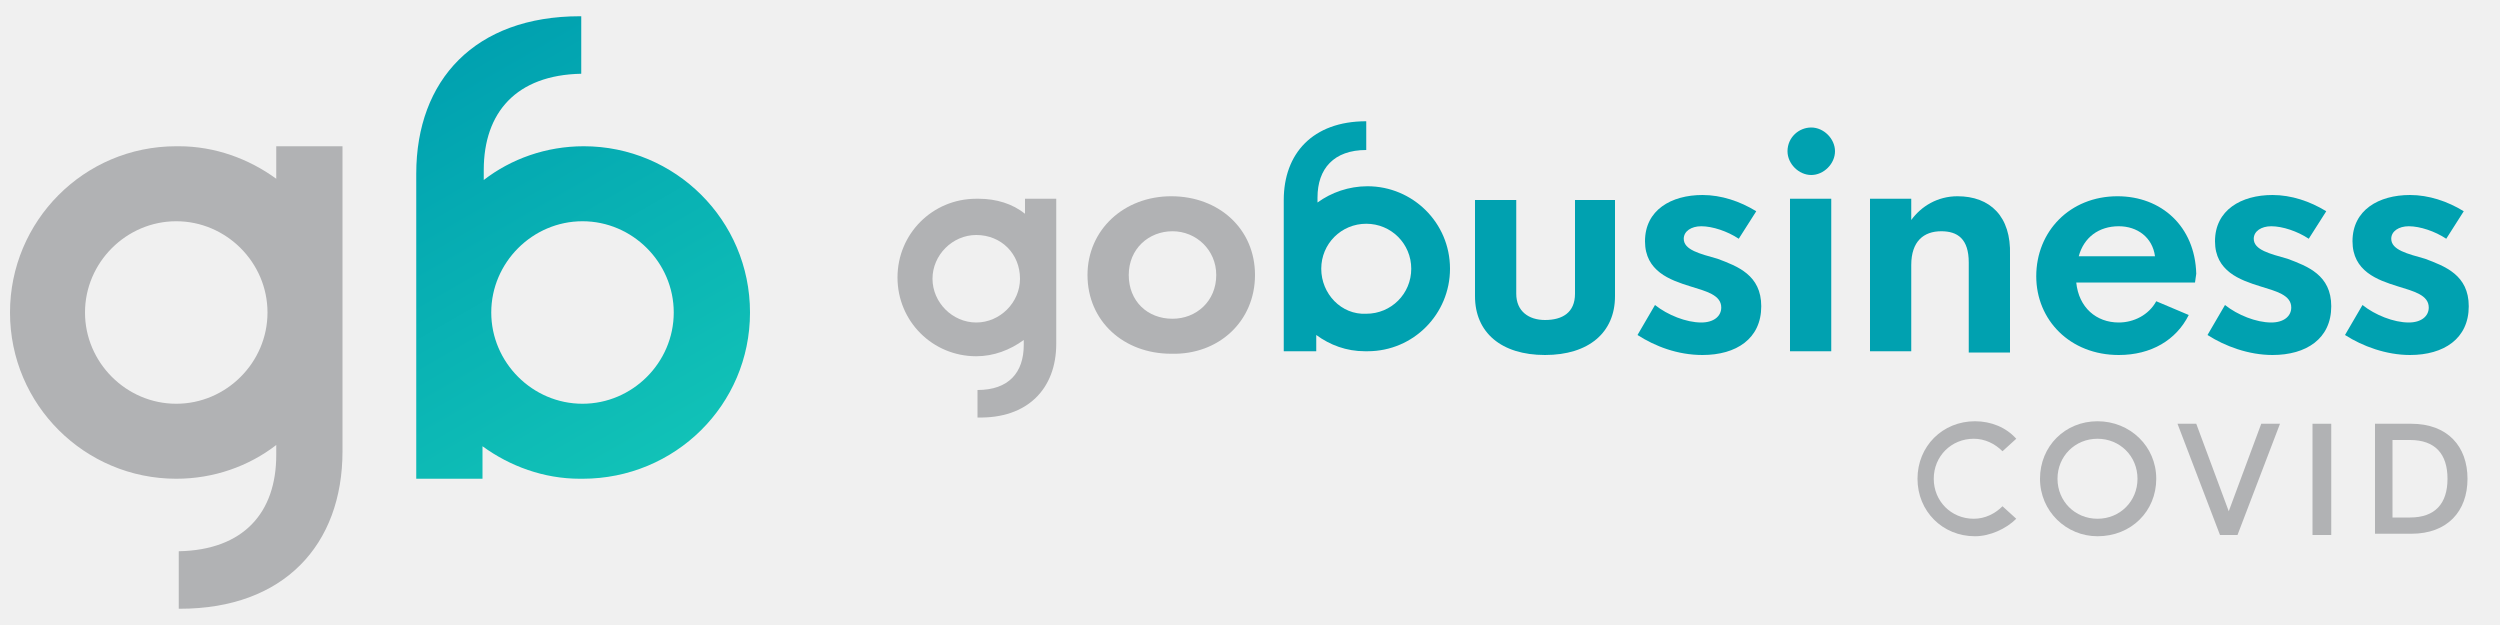
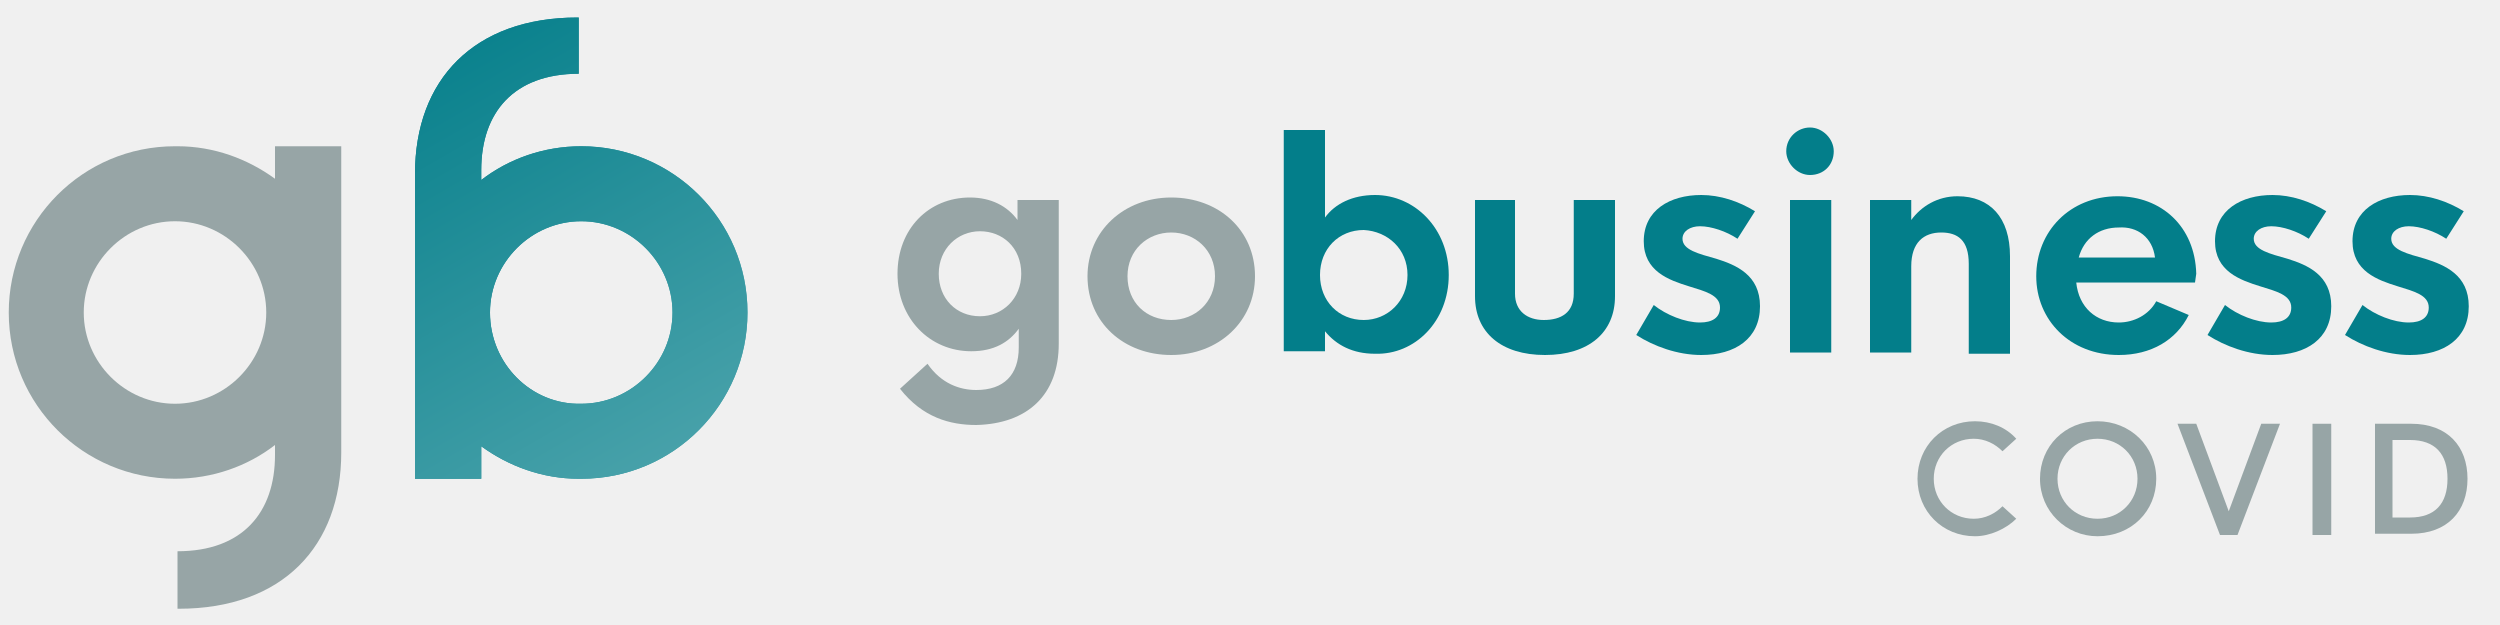
- <svg xmlns="http://www.w3.org/2000/svg" version="1.1" id="Layer_1" x="0px" y="0px" width="200px" height="50px" viewBox="0 0 200 50" style="enable-background:new 0 0 200 50;" xml:space="preserve">
+ <svg xmlns="http://www.w3.org/2000/svg" xmlns:xlink="http://www.w3.org/1999/xlink" version="1.1" id="Layer_1" x="0px" y="0px" width="200px" height="50px" viewBox="0 0 200 50" style="enable-background:new 0 0 200 50;" xml:space="preserve">
  <style type="text/css">
	.st0{fill:url(#SVGID_1_);}
- 	.st1{fill:#B1B2B4;}
- 	.st2{fill:#00A1B0;}
+ 	.st1{fill:#97A5A6;}
+ 	.st2{fill:#037E8A;}
+ 	.st3{fill:#BCC4CD;}
+ 	.st4{fill:#4FA5AD;}
+ 	.st5{fill:url(#SVGID_2_);}
+ 	.st6{fill:#FFFFFF;}
+ 	.st7{clip-path:url(#SVGID_5_);fill:url(#SVGID_6_);}
+ 	.st8{clip-path:url(#SVGID_9_);fill:url(#SVGID_10_);}
+ 	.st9{clip-path:url(#SVGID_13_);fill:url(#SVGID_14_);}
</style>
  <g>
-     <linearGradient id="SVGID_1_" gradientUnits="userSpaceOnUse" x1="33.134" y1="6.455" x2="51.203" y2="37.752">
-       <stop offset="0" style="stop-color:#00A1B0" />
-       <stop offset="1" style="stop-color:#11C2B7" />
+     <defs>
+       <path id="SVGID_11_" d="M39.2,25c0-4,3.3-7.3,7.3-7.3c4,0,7.3,3.3,7.3,7.3c0,4-3.3,7.3-7.3,7.3C42.5,32.4,39.2,29.1,39.2,25     M33.2,13.9v24.4h5.3v-2.6c2.2,1.6,4.9,2.6,7.8,2.6c0,0,0.1,0,0.1,0c0,0,0.1,0,0.1,0c7.4,0,13.3-6,13.3-13.3    c0-7.4-6-13.3-13.3-13.3c-3,0-5.8,1-8,2.7v-0.8c0-4.6,2.6-7.7,7.8-7.7V1.4c0,0,0,0-0.1,0C37.9,1.4,33.2,6.4,33.2,13.9" />
+     </defs>
+     <linearGradient id="SVGID_1_" gradientUnits="userSpaceOnUse" x1="33.223" y1="19.858" x2="59.872" y2="19.858">
+       <stop offset="0" style="stop-color:#037E8A" />
+       <stop offset="1" style="stop-color:#4FA5AD" />
    </linearGradient>
-     <path class="st0" d="M39.3,25c0-4,3.3-7.3,7.3-7.3c4,0,7.3,3.3,7.3,7.3c0,4-3.3,7.3-7.3,7.3C42.6,32.3,39.3,29,39.3,25 M33.3,13.9   v24.4h5.3v-2.6c2.2,1.6,4.9,2.6,7.8,2.6c0,0,0.1,0,0.1,0c0,0,0.1,0,0.1,0C54,38.3,60,32.4,60,25c0-7.4-6-13.3-13.3-13.3   c-3,0-5.8,1-8,2.7v-0.8c0-4.6,2.6-7.6,7.8-7.7V1.3c0,0,0,0-0.1,0C38,1.3,33.3,6.4,33.3,13.9" />
-     <path class="st1" d="M21.4,25c0,4-3.3,7.3-7.3,7.3c-4,0-7.3-3.3-7.3-7.3c0-4,3.3-7.3,7.3-7.3C18.1,17.7,21.4,21,21.4,25 M27.4,36.1   V11.7h-5.3v2.6c-2.2-1.6-4.9-2.6-7.8-2.6c0,0-0.1,0-0.1,0c0,0-0.1,0-0.1,0c-7.4,0-13.3,6-13.3,13.3c0,7.4,6,13.3,13.3,13.3   c3,0,5.8-1,8-2.7v0.8c0,4.6-2.6,7.6-7.8,7.7v4.6c0,0,0,0,0.1,0C22.7,48.7,27.4,43.6,27.4,36.1" />
-     <path class="st1" d="M97.3,22c0,2.1-1.6,3.5-3.5,3.5c-2,0-3.5-1.4-3.5-3.5c0-2.1,1.6-3.5,3.5-3.5C95.7,18.5,97.3,20,97.3,22    M100.4,22c0-3.7-2.9-6.3-6.7-6.3c-3.8,0-6.7,2.7-6.7,6.3c0,3.7,2.9,6.3,6.7,6.3C97.5,28.4,100.4,25.7,100.4,22" />
-     <path class="st2" d="M123.6,28.4c3.5,0,5.6-1.8,5.6-4.7v-7.7H126v7.5c0,1.5-1,2.1-2.4,2.1c-1.3,0-2.3-0.7-2.3-2.1v-7.5H118v7.7   C118,26.6,120.1,28.4,123.6,28.4" />
-     <path class="st2" d="M136.2,28.4c2.7,0,4.7-1.3,4.7-3.9c0-2.5-1.9-3.2-3.5-3.8c-1.4-0.4-2.7-0.7-2.7-1.6c0-0.6,0.6-1,1.4-1   c0.9,0,2.1,0.4,3,1l1.4-2.2c-1.3-0.8-2.8-1.3-4.3-1.3c-2.5,0-4.6,1.2-4.6,3.7c0,2.4,2,3.1,3.6,3.6c1.3,0.4,2.5,0.7,2.5,1.7   c0,0.7-0.6,1.2-1.6,1.2c-1.2,0-2.7-0.6-3.7-1.4l-1.4,2.4C132.4,27.7,134.2,28.4,136.2,28.4" />
-     <path class="st2" d="M146.5,15.9h-3.3v12.2h3.3V15.9z M146.8,12.1c0-1-0.9-1.9-1.9-1.9c-1,0-1.9,0.8-1.9,1.9c0,1,0.9,1.9,1.9,1.9   C145.9,14,146.8,13.1,146.8,12.1" />
-     <path class="st2" d="M156.6,15.7c-1.6,0-2.9,0.8-3.7,1.9v-1.7h-3.3v12.2h3.3v-6.9c0-1.9,1-2.7,2.4-2.7c1.3,0,2.2,0.6,2.2,2.5v7.2   h3.3v-7.8C160.9,17.3,159.2,15.7,156.6,15.7" />
-     <path class="st2" d="M172.4,20.5h-6.1c0.4-1.5,1.6-2.4,3.2-2.4C171,18.1,172.2,19,172.4,20.5 M175.7,21.9c-0.1-3.8-2.8-6.2-6.3-6.2   c-3.8,0-6.5,2.8-6.5,6.4c0,3.5,2.7,6.3,6.6,6.3c2.6,0,4.6-1.2,5.6-3.2l-2.6-1.1c-0.6,1.1-1.8,1.7-3,1.7c-1.8,0-3.2-1.2-3.4-3.2h9.5   L175.7,21.9z" />
-     <path class="st2" d="M181.8,28.4c2.7,0,4.7-1.3,4.7-3.9c0-2.5-1.9-3.2-3.5-3.8c-1.4-0.4-2.7-0.7-2.7-1.6c0-0.6,0.6-1,1.4-1   c0.9,0,2.1,0.4,3,1l1.4-2.2c-1.3-0.8-2.8-1.3-4.3-1.3c-2.5,0-4.6,1.2-4.6,3.7c0,2.4,2,3.1,3.6,3.6c1.3,0.4,2.5,0.7,2.5,1.7   c0,0.7-0.6,1.2-1.6,1.2c-1.2,0-2.7-0.6-3.7-1.4l-1.4,2.4C178,27.7,179.9,28.4,181.8,28.4" />
-     <path class="st2" d="M192.8,28.4c2.7,0,4.7-1.3,4.7-3.9c0-2.5-1.9-3.2-3.5-3.8c-1.4-0.4-2.7-0.7-2.7-1.6c0-0.6,0.6-1,1.4-1   c0.9,0,2.1,0.4,3,1l1.4-2.2c-1.3-0.8-2.8-1.3-4.3-1.3c-2.5,0-4.6,1.2-4.6,3.7c0,2.4,2,3.1,3.6,3.6c1.3,0.4,2.5,0.7,2.5,1.7   c0,0.7-0.6,1.2-1.6,1.2c-1.2,0-2.7-0.6-3.7-1.4l-1.4,2.4C189,27.7,190.9,28.4,192.8,28.4" />
-     <path class="st1" d="M81.6,22.3c0,1.9-1.6,3.5-3.5,3.5c-1.9,0-3.5-1.6-3.5-3.5c0-1.9,1.6-3.5,3.5-3.5   C80.1,18.8,81.6,20.3,81.6,22.3 M84.5,27.5V15.9h-2.5v1.2c-1-0.8-2.3-1.2-3.7-1.2c0,0,0,0-0.1,0c0,0,0,0-0.1,0   c-3.5,0-6.3,2.8-6.3,6.3c0,3.5,2.8,6.3,6.3,6.3c1.4,0,2.7-0.5,3.8-1.3v0.4c0,2.2-1.2,3.6-3.7,3.6v2.2c0,0,0,0,0,0   C82.2,33.5,84.5,31.1,84.5,27.5" />
-     <path class="st2" d="M105.7,21.5c0-2,1.6-3.6,3.6-3.6c2,0,3.6,1.6,3.6,3.6c0,2-1.6,3.6-3.6,3.6C107.3,25.2,105.7,23.5,105.7,21.5    M102.7,16v12.1h2.6v-1.3c1.1,0.8,2.4,1.3,3.9,1.3c0,0,0,0,0.1,0c0,0,0,0,0.1,0c3.7,0,6.6-3,6.6-6.6c0-3.7-3-6.6-6.6-6.6   c-1.5,0-2.9,0.5-4,1.3v-0.4c0-2.3,1.3-3.8,3.9-3.8V9.7c0,0,0,0,0,0C105,9.7,102.7,12.3,102.7,16" />
+     <use xlink:href="#SVGID_11_" style="overflow:visible;fill:url(#SVGID_1_);" />
+     <clipPath id="SVGID_2_">
+       <use xlink:href="#SVGID_11_" style="overflow:visible;" />
+     </clipPath>
+     <linearGradient id="SVGID_4_" gradientUnits="userSpaceOnUse" x1="-715.205" y1="172.573" x2="-714.683" y2="172.573" gradientTransform="matrix(43.4383 75.2374 75.2374 -43.4383 18118.586 61306.691)">
+       <stop offset="0" style="stop-color:#037E8A" />
+       <stop offset="1" style="stop-color:#4FA5AD" />
+     </linearGradient>
+     <polygon style="clip-path:url(#SVGID_2_);fill:url(#SVGID_4_);" points="53.2,-10.2 75.9,29.1 39.9,49.9 17.2,10.6  " />
+   </g>
+   <path class="st1" d="M21.3,25c0,4-3.3,7.3-7.3,7.3c-4,0-7.3-3.3-7.3-7.3c0-4,3.3-7.3,7.3-7.3C18,17.7,21.3,21,21.3,25 M27.3,36.2  V11.7H22v2.6c-2.2-1.6-4.9-2.6-7.8-2.6c0,0-0.1,0-0.1,0c0,0-0.1,0-0.1,0c-7.4,0-13.3,6-13.3,13.3c0,7.4,6,13.3,13.3,13.3  c3,0,5.8-1,8-2.7v0.8c0,4.6-2.6,7.7-7.8,7.7v4.6c0,0,0,0,0.1,0C22.6,48.7,27.3,43.7,27.3,36.2" />
+   <path class="st1" d="M81.7,21.9c0,2-1.5,3.4-3.3,3.4c-1.9,0-3.3-1.4-3.3-3.4c0-2,1.5-3.4,3.3-3.4C80.2,18.5,81.7,19.8,81.7,21.9   M84.7,27.5V16h-3.3v1.6c-0.8-1.1-2.1-1.8-3.8-1.8c-3.3,0-5.8,2.5-5.8,6.1c0,3.6,2.6,6.2,5.9,6.2c1.8,0,3-0.7,3.8-1.8v1.5  c0,2.2-1.2,3.4-3.4,3.4c-1.3,0-2.8-0.5-3.9-2.1L72,31.1c1.8,2.3,4,2.9,6.1,2.9C82.2,33.9,84.7,31.6,84.7,27.5" />
+   <path class="st1" d="M97.2,22.1c0,2.1-1.6,3.5-3.5,3.5c-2,0-3.5-1.4-3.5-3.5c0-2.1,1.6-3.5,3.5-3.5C95.6,18.6,97.2,20,97.2,22.1   M100.4,22.1c0-3.7-2.9-6.3-6.7-6.3c-3.8,0-6.7,2.7-6.7,6.3c0,3.7,2.9,6.3,6.7,6.3C97.5,28.4,100.4,25.7,100.4,22.1" />
+   <path class="st2" d="M112.6,22c0,2.1-1.6,3.6-3.5,3.6c-2,0-3.5-1.5-3.5-3.6c0-2.1,1.5-3.6,3.5-3.6C111,18.5,112.6,19.9,112.6,22   M115.9,22c0-3.7-2.7-6.4-5.9-6.4c-1.8,0-3.2,0.7-4,1.8l0-7h-3.3v17.7h3.3v-1.6c0.9,1.1,2.2,1.8,4,1.8  C113.2,28.4,115.9,25.7,115.9,22" />
+   <path class="st2" d="M123.6,28.4c3.5,0,5.6-1.8,5.6-4.7V16h-3.3v7.5c0,1.5-1,2.1-2.4,2.1c-1.3,0-2.3-0.7-2.3-2.1V16H118v7.7  C118,26.6,120.1,28.4,123.6,28.4" />
+   <path class="st2" d="M136.1,28.4c2.7,0,4.7-1.3,4.7-3.9c0-2.5-1.9-3.3-3.5-3.8c-1.4-0.4-2.7-0.7-2.7-1.6c0-0.6,0.6-1,1.4-1  c0.9,0,2.1,0.4,3,1l1.4-2.2c-1.3-0.8-2.8-1.3-4.3-1.3c-2.5,0-4.6,1.2-4.6,3.7c0,2.4,2,3.1,3.6,3.6c1.3,0.4,2.5,0.7,2.5,1.7  c0,0.8-0.6,1.2-1.6,1.2c-1.2,0-2.7-0.6-3.7-1.4l-1.4,2.4C132.3,27.7,134.2,28.4,136.1,28.4" />
+   <path class="st2" d="M146.5,16h-3.3v12.2h3.3V16z M146.7,12.1c0-1-0.9-1.9-1.9-1.9c-1,0-1.9,0.8-1.9,1.9c0,1,0.9,1.9,1.9,1.9  C145.9,14,146.7,13.2,146.7,12.1" />
+   <path class="st2" d="M156.6,15.7c-1.6,0-2.9,0.8-3.7,1.9V16h-3.3v12.2h3.3v-6.9c0-1.9,1-2.7,2.4-2.7c1.3,0,2.2,0.6,2.2,2.5v7.2h3.3  v-7.8C160.8,17.4,159.2,15.7,156.6,15.7" />
+   <path class="st2" d="M172.4,20.6h-6.1c0.4-1.5,1.6-2.4,3.2-2.4C171,18.1,172.2,19,172.4,20.6 M175.7,21.9c-0.1-3.8-2.8-6.2-6.3-6.2  c-3.8,0-6.5,2.8-6.5,6.4c0,3.5,2.7,6.3,6.6,6.3c2.6,0,4.6-1.2,5.6-3.2l-2.6-1.1c-0.6,1.1-1.8,1.7-3,1.7c-1.8,0-3.2-1.2-3.4-3.2h9.5  L175.7,21.9z" />
+   <path class="st2" d="M181.8,28.4c2.7,0,4.7-1.3,4.7-3.9c0-2.5-1.9-3.3-3.5-3.8c-1.4-0.4-2.7-0.7-2.7-1.6c0-0.6,0.6-1,1.4-1  c0.9,0,2.1,0.4,3,1l1.4-2.2c-1.3-0.8-2.8-1.3-4.3-1.3c-2.5,0-4.6,1.2-4.6,3.7c0,2.4,2,3.1,3.6,3.6c1.3,0.4,2.5,0.7,2.5,1.7  c0,0.8-0.6,1.2-1.6,1.2c-1.2,0-2.7-0.6-3.7-1.4l-1.4,2.4C178,27.7,179.9,28.4,181.8,28.4" />
+   <path class="st2" d="M192.8,28.4c2.7,0,4.7-1.3,4.7-3.9c0-2.5-1.9-3.3-3.5-3.8c-1.4-0.4-2.7-0.7-2.7-1.6c0-0.6,0.6-1,1.4-1  c0.9,0,2.1,0.4,3,1l1.4-2.2c-1.3-0.8-2.8-1.3-4.3-1.3c-2.5,0-4.6,1.2-4.6,3.7c0,2.4,2,3.1,3.6,3.6c1.3,0.4,2.5,0.7,2.5,1.7  c0,0.8-0.6,1.2-1.6,1.2c-1.2,0-2.7-0.6-3.7-1.4l-1.4,2.4C189,27.7,190.9,28.4,192.8,28.4" />
+   <g>
    <g>
      <g>
        <g>
          <g>
-             <g>
-               <path class="st1" d="M153.4,38.3c0-2.6,2-4.6,4.6-4.6c1.3,0,2.5,0.5,3.3,1.4l-1.1,1c-0.6-0.6-1.4-1-2.3-1        c-1.8,0-3.2,1.4-3.2,3.2s1.4,3.2,3.2,3.2c0.9,0,1.7-0.4,2.3-1l1.1,1c-0.8,0.8-2.1,1.4-3.3,1.4        C155.4,42.9,153.4,40.9,153.4,38.3z" />
-               <path class="st1" d="M163.2,38.3c0-2.6,2-4.6,4.6-4.6c2.6,0,4.7,2,4.7,4.6s-2,4.6-4.7,4.6C165.3,42.9,163.2,40.9,163.2,38.3z         M171,38.3c0-1.8-1.4-3.2-3.2-3.2c-1.8,0-3.2,1.4-3.2,3.2s1.4,3.2,3.2,3.2C169.6,41.5,171,40.1,171,38.3z" />
-               <path class="st1" d="M182.4,33.9l-3.4,8.9h-1.4l-3.4-8.9h1.5l2.6,7l2.6-7H182.4z" />
-               <path class="st1" d="M185,33.9h1.5v8.9H185V33.9z" />
-               <path class="st1" d="M190,33.9h2.9c2.9,0,4.5,1.8,4.5,4.4s-1.6,4.4-4.5,4.4H190V33.9z M192.8,41.4c2,0,3-1.1,3-3.1        s-1-3.1-3-3.1h-1.4v6.2H192.8z" />
-             </g>
+             <path class="st1" d="M153.4,38.3c0-2.6,2-4.6,4.6-4.6c1.3,0,2.5,0.5,3.3,1.4l-1.1,1c-0.6-0.6-1.4-1-2.3-1       c-1.8,0-3.2,1.4-3.2,3.2s1.4,3.2,3.2,3.2c0.9,0,1.7-0.4,2.3-1l1.1,1c-0.8,0.8-2.1,1.4-3.3,1.4       C155.4,42.9,153.4,40.9,153.4,38.3z" />
+             <path class="st1" d="M163.2,38.3c0-2.6,2-4.6,4.6-4.6c2.6,0,4.7,2,4.7,4.6s-2,4.6-4.7,4.6C165.3,42.9,163.2,40.9,163.2,38.3z        M171,38.3c0-1.8-1.4-3.2-3.2-3.2c-1.8,0-3.2,1.4-3.2,3.2s1.4,3.2,3.2,3.2C169.6,41.5,171,40.1,171,38.3z" />
+             <path class="st1" d="M182.4,33.9l-3.4,8.9h-1.4l-3.4-8.9h1.5l2.6,7l2.6-7H182.4z" />
+             <path class="st1" d="M185,33.9h1.5v8.9H185V33.9z" />
+             <path class="st1" d="M190,33.9h2.9c2.9,0,4.5,1.8,4.5,4.4s-1.6,4.4-4.5,4.4H190V33.9z M192.8,41.4c2,0,3-1.1,3-3.1       s-1-3.1-3-3.1h-1.4v6.2H192.8z" />
          </g>
        </g>
      </g>
    </g>
  </g>
</svg>
